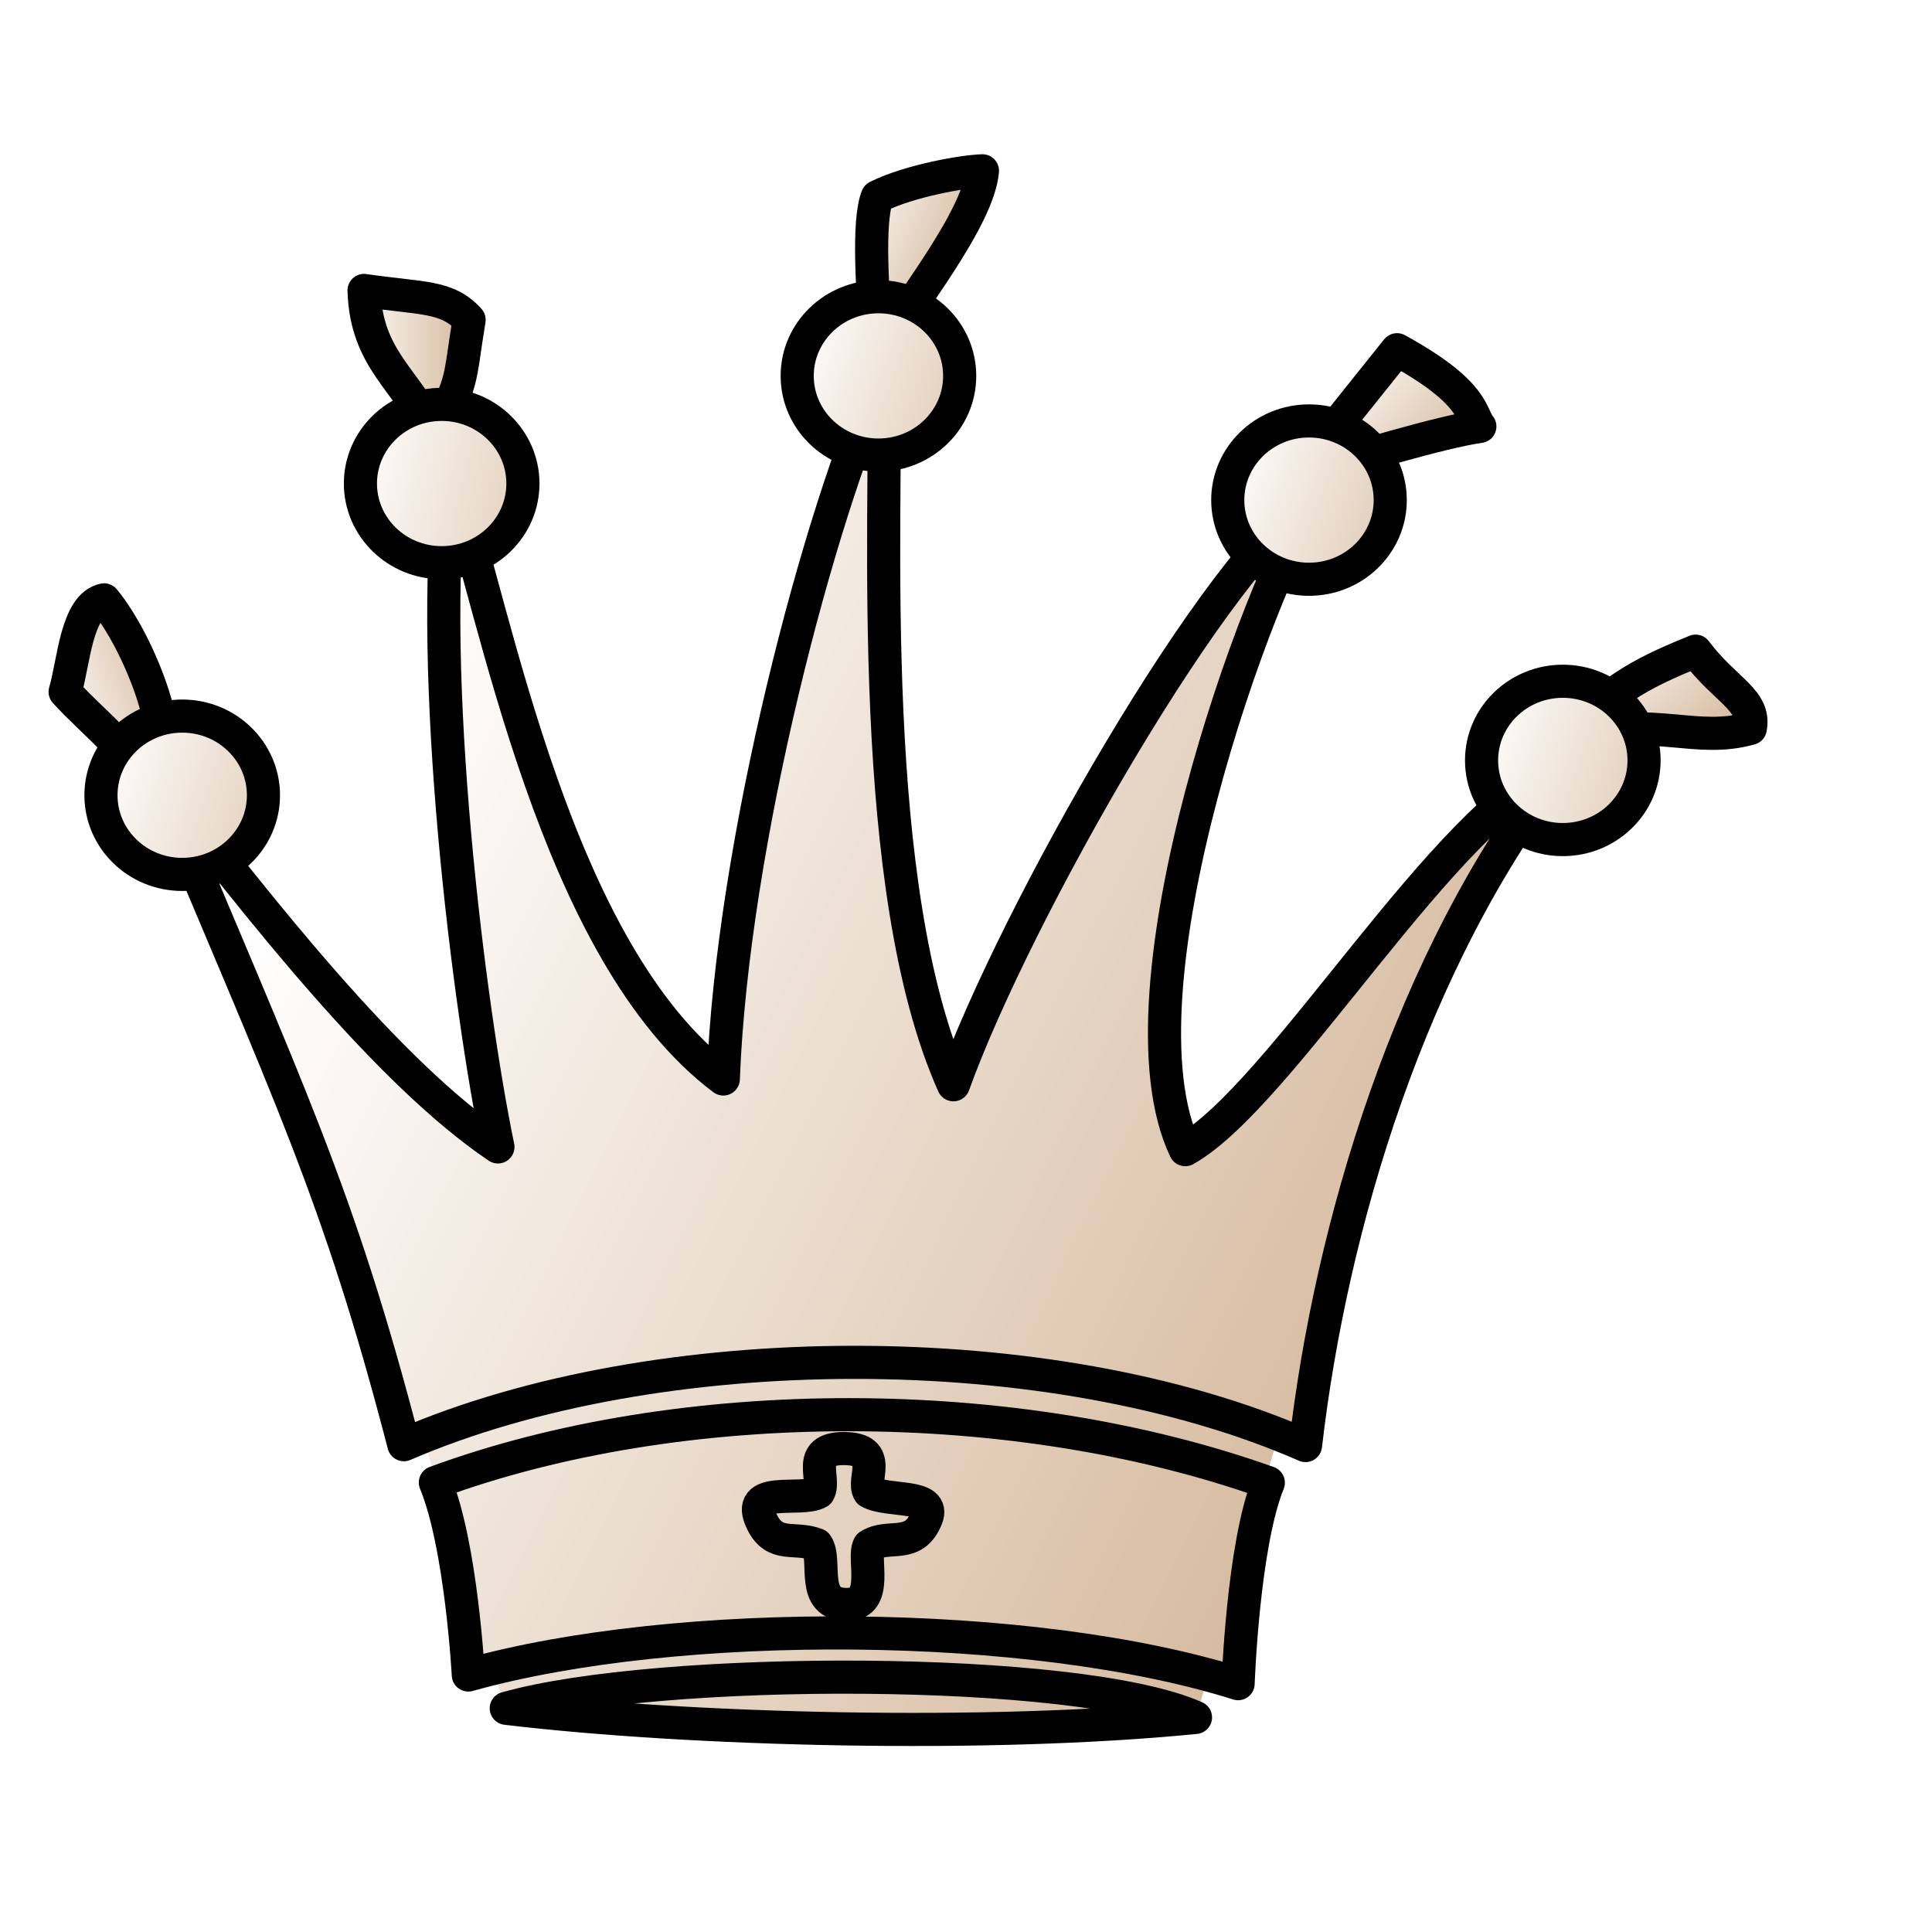
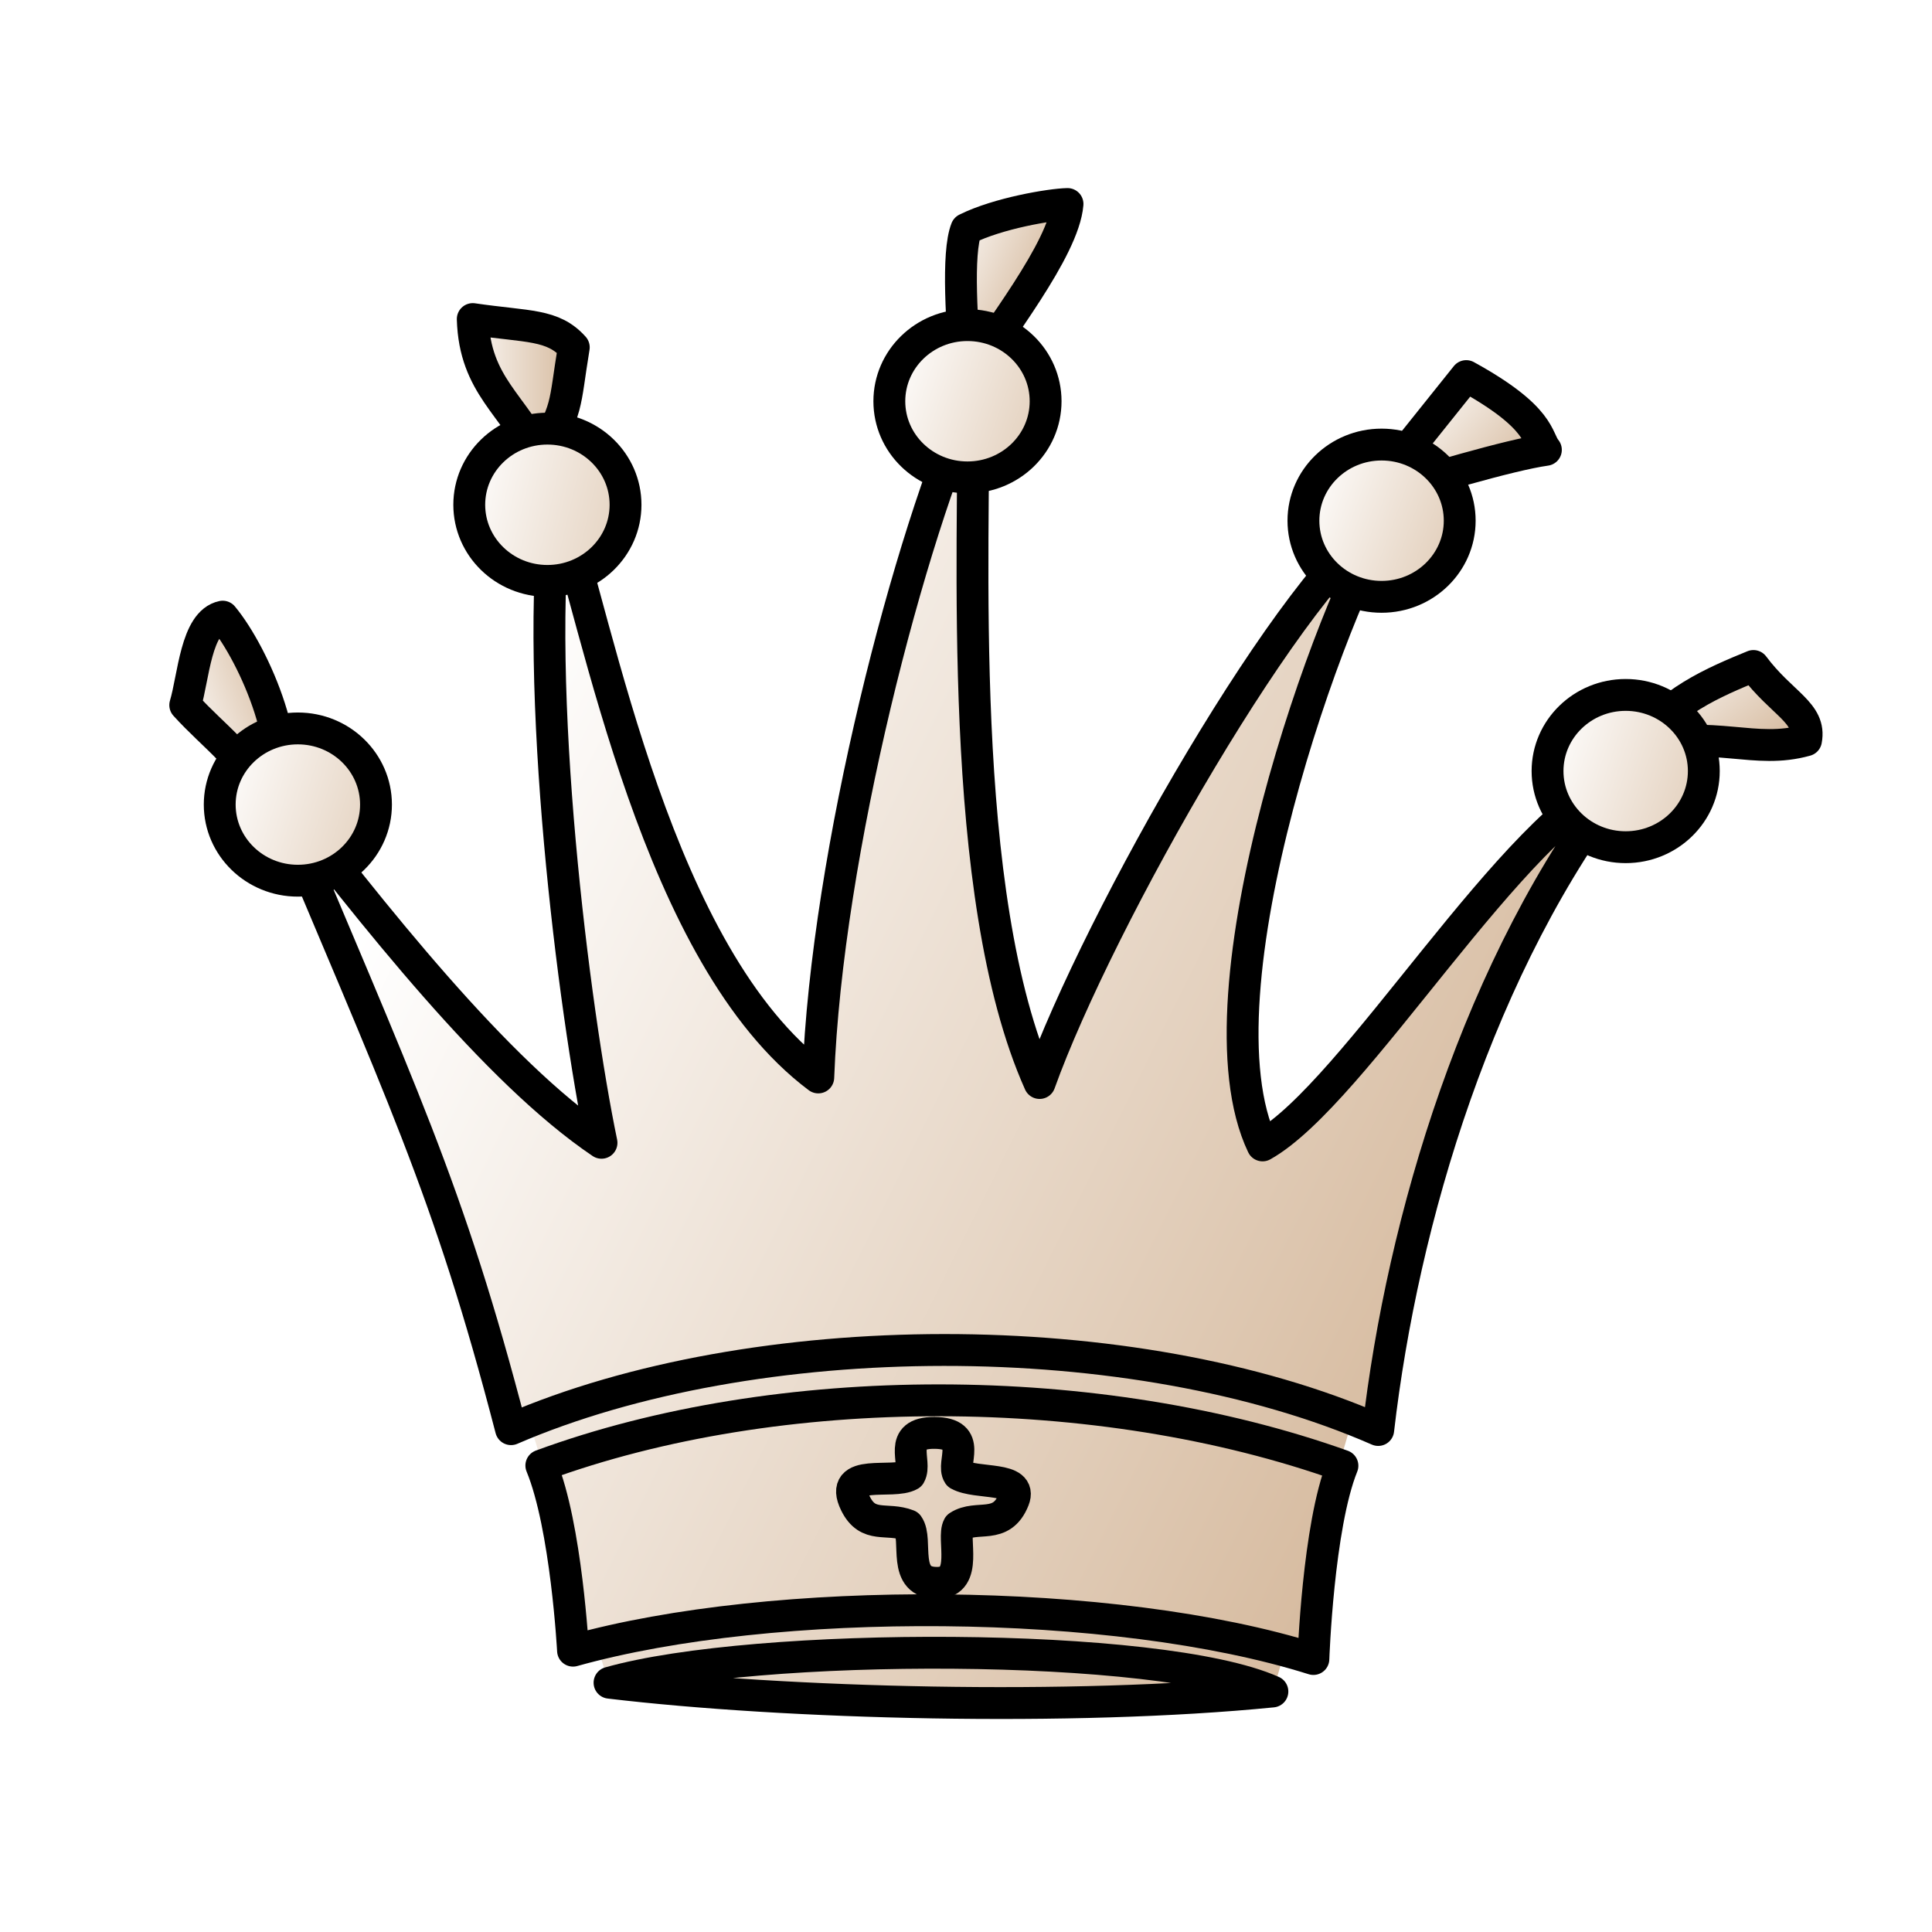
- <svg xmlns="http://www.w3.org/2000/svg" xmlns:xlink="http://www.w3.org/1999/xlink" width="700pt" height="700pt" id="svg36220" version="1.0">
+ <svg xmlns="http://www.w3.org/2000/svg" xmlns:xlink="http://www.w3.org/1999/xlink" width="933px" height="933px" id="svg36220" version="1.0" viewBox="0 0 933 933">
  <defs id="defs36222">
    <linearGradient id="linearGradient2508">
      <stop style="stop-color:#ffffff;stop-opacity:1;" offset="0" id="stop2510" />
      <stop style="stop-color:#d0b090;stop-opacity:1" offset="1" id="stop2512" />
    </linearGradient>
-     <linearGradient xlink:href="#linearGradient2508" id="linearGradient2538" x1="785.141" y1="294.759" x2="840.911" y2="363.089" gradientUnits="userSpaceOnUse" />
-     <linearGradient xlink:href="#linearGradient2508" id="linearGradient2546" x1="649.863" y1="171.18" x2="711.117" y2="227.749" gradientUnits="userSpaceOnUse" />
-     <linearGradient xlink:href="#linearGradient2508" id="linearGradient2554" x1="406.012" y1="103.532" x2="470.835" y2="132.994" gradientUnits="userSpaceOnUse" />
-     <linearGradient xlink:href="#linearGradient2508" id="linearGradient2562" x1="167.872" y1="174.997" x2="234.62" y2="174.997" gradientUnits="userSpaceOnUse" />
-     <linearGradient xlink:href="#linearGradient2508" id="linearGradient2570" x1="23.458" y1="337.855" x2="87.371" y2="315.463" gradientUnits="userSpaceOnUse" />
-     <linearGradient xlink:href="#linearGradient2508" id="linearGradient2578" x1="339.471" y1="530.606" x2="514.54" y2="571.593" gradientUnits="userSpaceOnUse" />
-     <linearGradient xlink:href="#linearGradient2508" id="linearGradient2586" x1="339.471" y1="530.606" x2="495.022" y2="584.758" gradientUnits="userSpaceOnUse" />
-     <linearGradient xlink:href="#linearGradient2508" id="linearGradient2594" x1="339.471" y1="530.606" x2="487.215" y2="584.758" gradientUnits="userSpaceOnUse" />
-     <linearGradient xlink:href="#linearGradient2508" id="linearGradient2602" x1="339.471" y1="530.606" x2="498.926" y2="584.758" gradientUnits="userSpaceOnUse" />
-     <linearGradient xlink:href="#linearGradient2508" id="linearGradient2610" x1="339.471" y1="530.606" x2="510.637" y2="584.758" gradientUnits="userSpaceOnUse" />
-     <linearGradient xlink:href="#linearGradient2508" id="linearGradient2279" x1="153.604" y1="380.54" x2="761.364" y2="682.207" gradientUnits="userSpaceOnUse" />
+     <linearGradient id="linearGradient2538" x1="785.141" y1="294.759" x2="840.911" y2="363.089" gradientUnits="userSpaceOnUse" xlink:href="#linearGradient2508" />
+     <linearGradient id="linearGradient2546" x1="649.863" y1="171.18" x2="711.117" y2="227.749" gradientUnits="userSpaceOnUse" xlink:href="#linearGradient2508" />
+     <linearGradient id="linearGradient2554" x1="406.012" y1="103.532" x2="470.835" y2="132.994" gradientUnits="userSpaceOnUse" xlink:href="#linearGradient2508" />
+     <linearGradient id="linearGradient2562" x1="167.872" y1="174.997" x2="234.62" y2="174.997" gradientUnits="userSpaceOnUse" xlink:href="#linearGradient2508" />
+     <linearGradient id="linearGradient2570" x1="23.458" y1="337.855" x2="87.371" y2="315.463" gradientUnits="userSpaceOnUse" xlink:href="#linearGradient2508" />
+     <linearGradient id="linearGradient2578" x1="339.471" y1="530.606" x2="514.54" y2="571.593" gradientUnits="userSpaceOnUse" xlink:href="#linearGradient2508" />
+     <linearGradient id="linearGradient2586" x1="339.471" y1="530.606" x2="495.022" y2="584.758" gradientUnits="userSpaceOnUse" xlink:href="#linearGradient2508" />
+     <linearGradient id="linearGradient2594" x1="339.471" y1="530.606" x2="487.215" y2="584.758" gradientUnits="userSpaceOnUse" xlink:href="#linearGradient2508" />
+     <linearGradient id="linearGradient2602" x1="339.471" y1="530.606" x2="498.926" y2="584.758" gradientUnits="userSpaceOnUse" xlink:href="#linearGradient2508" />
+     <linearGradient id="linearGradient2610" x1="339.471" y1="530.606" x2="510.637" y2="584.758" gradientUnits="userSpaceOnUse" xlink:href="#linearGradient2508" />
+     <linearGradient id="linearGradient2279" x1="153.604" y1="380.54" x2="761.364" y2="682.207" gradientUnits="userSpaceOnUse" xlink:href="#linearGradient2508" />
  </defs>
-   <g id="layer1">
+   <g id="layer1" transform="matrix(0.961425, 0, 0, 0.961425, 59.21352, 19.18319)">
    <g id="g2266" style="fill-opacity:1.0;fill:url(#linearGradient2279)">
      <path id="path25586" d="M 243.935,824.89 L 193.557,658.678 L 627.325,659.996 L 577.806,829.677 L 243.935,824.89 z " style="fill:url(#linearGradient2279);fill-opacity:1.0;fill-rule:evenodd;stroke:none;stroke-width:16;stroke-linecap:butt;stroke-linejoin:miter;stroke-miterlimit:4;stroke-dasharray:none;stroke-opacity:1" />
      <path id="path9792" d="M 612.713,716.28 C 490.514,672.611 329.307,672.357 210.319,716.176 C 222.904,746.705 226.238,809.174 226.238,809.174 C 326.957,781 498.192,781.857 598.123,813.362 C 598.123,813.362 600.432,746.655 612.713,716.28 z " style="fill:url(#linearGradient2279);fill-opacity:1.0;fill-rule:evenodd;stroke:#000000;stroke-width:16;stroke-linecap:round;stroke-linejoin:round;stroke-miterlimit:4;stroke-dasharray:none;stroke-opacity:1" />
      <path id="path28221" d="M 195.104,697.915 C 316.954,645.229 507.685,644.396 630.681,698.326 C 642.807,593.289 681.029,463.629 753.364,370.626 C 698.516,392.088 618.885,529.489 572.589,555.384 C 536.285,479.121 608.133,281.18 636.067,239.255 C 589.168,267.474 489.92,442.271 460.598,524.04 C 418.332,429.595 428.225,252.958 427.214,178.932 C 395.418,248.485 353.696,408.305 349.426,521.246 C 268.233,460.382 239.58,295.975 217.925,230.84 C 206.001,324.638 226.809,488.013 240.548,554.067 C 187.756,518.474 126.109,440.147 74.937,373.762 C 139.996,529.336 163.545,576.455 195.104,697.915 z " style="fill:url(#linearGradient2279);fill-opacity:1.0;fill-rule:evenodd;stroke:#000000;stroke-width:16;stroke-linecap:round;stroke-linejoin:round;stroke-miterlimit:4;stroke-dasharray:none;stroke-opacity:1" />
      <path id="path7672" d="M 407.763,699.782 C 388.765,699.684 399.178,714.417 395.445,720.897 C 386.907,725.846 359.199,717.065 368.118,735.237 C 374.437,748.111 383.884,742.05 394.495,746.198 C 399.771,753.465 390.852,775.564 409.532,775.101 C 424.959,774.718 416.55,752.67 419.848,746.729 C 429.174,740.635 441.41,748.894 447.582,733.277 C 452.268,721.421 429.07,725.819 419.909,720.713 C 416.072,714.982 427.53,699.885 407.763,699.782 z " style="fill:url(#linearGradient2279);fill-opacity:1.0;fill-rule:evenodd;stroke:#000000;stroke-width:16;stroke-linecap:round;stroke-linejoin:round;stroke-miterlimit:4;stroke-dasharray:none;stroke-opacity:1" />
      <path id="path8563" d="M 244.573,825.273 C 333.396,835.872 477.295,839.634 577.531,829.68 C 520.963,804.399 317.641,804.612 244.573,825.273 z " style="fill:url(#linearGradient2279);fill-opacity:1.0;fill-rule:evenodd;stroke:#000000;stroke-width:16;stroke-linecap:round;stroke-linejoin:round;stroke-miterlimit:4;stroke-dasharray:none;stroke-opacity:1" />
    </g>
    <path style="fill:url(#linearGradient2554);fill-opacity:1.0;fill-rule:evenodd;stroke:#000000;stroke-width:16;stroke-linecap:round;stroke-linejoin:round;stroke-miterlimit:4;stroke-dasharray:none;stroke-opacity:1" d="M 474.62,82.518 C 466.06,82.706 439.677,87.138 423.822,95.046 C 419.012,107.156 421.51,142.652 423.953,171.685 C 439.138,147.315 472.69,105.432 474.62,82.518 z " id="path1323" />
    <path style="opacity:1;fill:url(#linearGradient2586);fill-opacity:1.0;fill-rule:evenodd;stroke:#000000;stroke-width:18.737;stroke-linecap:round;stroke-linejoin:round;stroke-miterlimit:4;stroke-dasharray:none;stroke-dashoffset:0;stroke-opacity:1" id="path29102" d="M 440.763 530.606 A 45.962 44.783 0 1 1  348.839,530.606 A 45.962 44.783 0 1 1  440.763 530.606 z" transform="matrix(0.853926,0,0,0.853926,87.23533,-271.5063)" />
    <path id="path2211" d="M 714.902,206.005 C 710.185,200.352 713.192,190.005 674.899,168.95 L 626.043,229.979 C 653.454,221.429 696.807,208.519 714.902,206.005 z " style="fill:url(#linearGradient2546);fill-opacity:1.0;fill-rule:evenodd;stroke:#000000;stroke-width:16;stroke-linecap:round;stroke-linejoin:round;stroke-miterlimit:4;stroke-dasharray:none;stroke-opacity:1" />
    <path transform="matrix(0.853926,0,0,0.853926,295.2353,-211.5063)" d="M 440.763 530.606 A 45.962 44.783 0 1 1  348.839,530.606 A 45.962 44.783 0 1 1  440.763 530.606 z" id="path2203" style="opacity:1;fill:url(#linearGradient2594);fill-opacity:1.0;fill-rule:evenodd;stroke:#000000;stroke-width:18.737;stroke-linecap:round;stroke-linejoin:round;stroke-miterlimit:4;stroke-dasharray:none;stroke-dashoffset:0;stroke-opacity:1" />
    <path style="fill:url(#linearGradient2538);fill-opacity:1.0;fill-rule:evenodd;stroke:#000000;stroke-width:16;stroke-linecap:round;stroke-linejoin:round;stroke-miterlimit:4;stroke-dasharray:none;stroke-opacity:1" d="M 845.56,351.891 C 848.234,338.064 833.39,333.623 819.149,314.567 C 799.313,322.689 776.332,332.377 760.143,355.089 C 801.01,346.661 819.587,359.147 845.56,351.891 z " id="path2213" />
    <path style="opacity:1;fill:url(#linearGradient2602);fill-opacity:1.0;fill-rule:evenodd;stroke:#000000;stroke-width:18.737;stroke-linecap:round;stroke-linejoin:round;stroke-miterlimit:4;stroke-dasharray:none;stroke-dashoffset:0;stroke-opacity:1" id="path2205" d="M 440.763 530.606 A 45.962 44.783 0 1 1  348.839,530.606 A 45.962 44.783 0 1 1  440.763 530.606 z" transform="matrix(0.853926,0,0,0.853926,417.8503,-85.7489)" />
    <path id="path2215" d="M 226.62,154.518 C 216.06,142.706 203.727,144.401 175.872,140.31 C 176.844,174.036 196.976,183.445 208.953,209.685 C 224.138,185.315 221.69,184.432 226.62,154.518 z " style="fill:url(#linearGradient2562);fill-opacity:1.0;fill-rule:evenodd;stroke:#000000;stroke-width:16;stroke-linecap:round;stroke-linejoin:round;stroke-miterlimit:4;stroke-dasharray:none;stroke-opacity:1" />
    <path transform="matrix(0.853926,0,0,0.853926,-123.7649,-219.5063)" d="M 440.763 530.606 A 45.962 44.783 0 1 1  348.839,530.606 A 45.962 44.783 0 1 1  440.763 530.606 z" id="path2207" style="opacity:1;fill:url(#linearGradient2578);fill-opacity:1.0;fill-rule:evenodd;stroke:#000000;stroke-width:18.737;stroke-linecap:round;stroke-linejoin:round;stroke-miterlimit:4;stroke-dasharray:none;stroke-dashoffset:0;stroke-opacity:1" />
    <path style="fill:url(#linearGradient2570);fill-opacity:1.0;fill-rule:evenodd;stroke:#000000;stroke-width:16;stroke-linecap:round;stroke-linejoin:round;stroke-miterlimit:4;stroke-dasharray:none;stroke-opacity:1" d="M 50.263,289.782 C 36.816,292.582 35.678,320.094 31.458,334.208 C 46.515,350.803 61.825,360.257 74.979,385.928 C 89.043,360.895 66.219,308.992 50.263,289.782 z " id="path2217" />
    <path style="opacity:1;fill:url(#linearGradient2610);fill-opacity:1.0;fill-rule:evenodd;stroke:#000000;stroke-width:18.737;stroke-linecap:round;stroke-linejoin:round;stroke-miterlimit:4;stroke-dasharray:none;stroke-dashoffset:0;stroke-opacity:1" id="path2209" d="M 440.763 530.606 A 45.962 44.783 0 1 1  348.839,530.606 A 45.962 44.783 0 1 1  440.763 530.606 z" transform="matrix(0.853926,0,0,0.853926,-249.1081,-68.9205)" />
  </g>
</svg>
